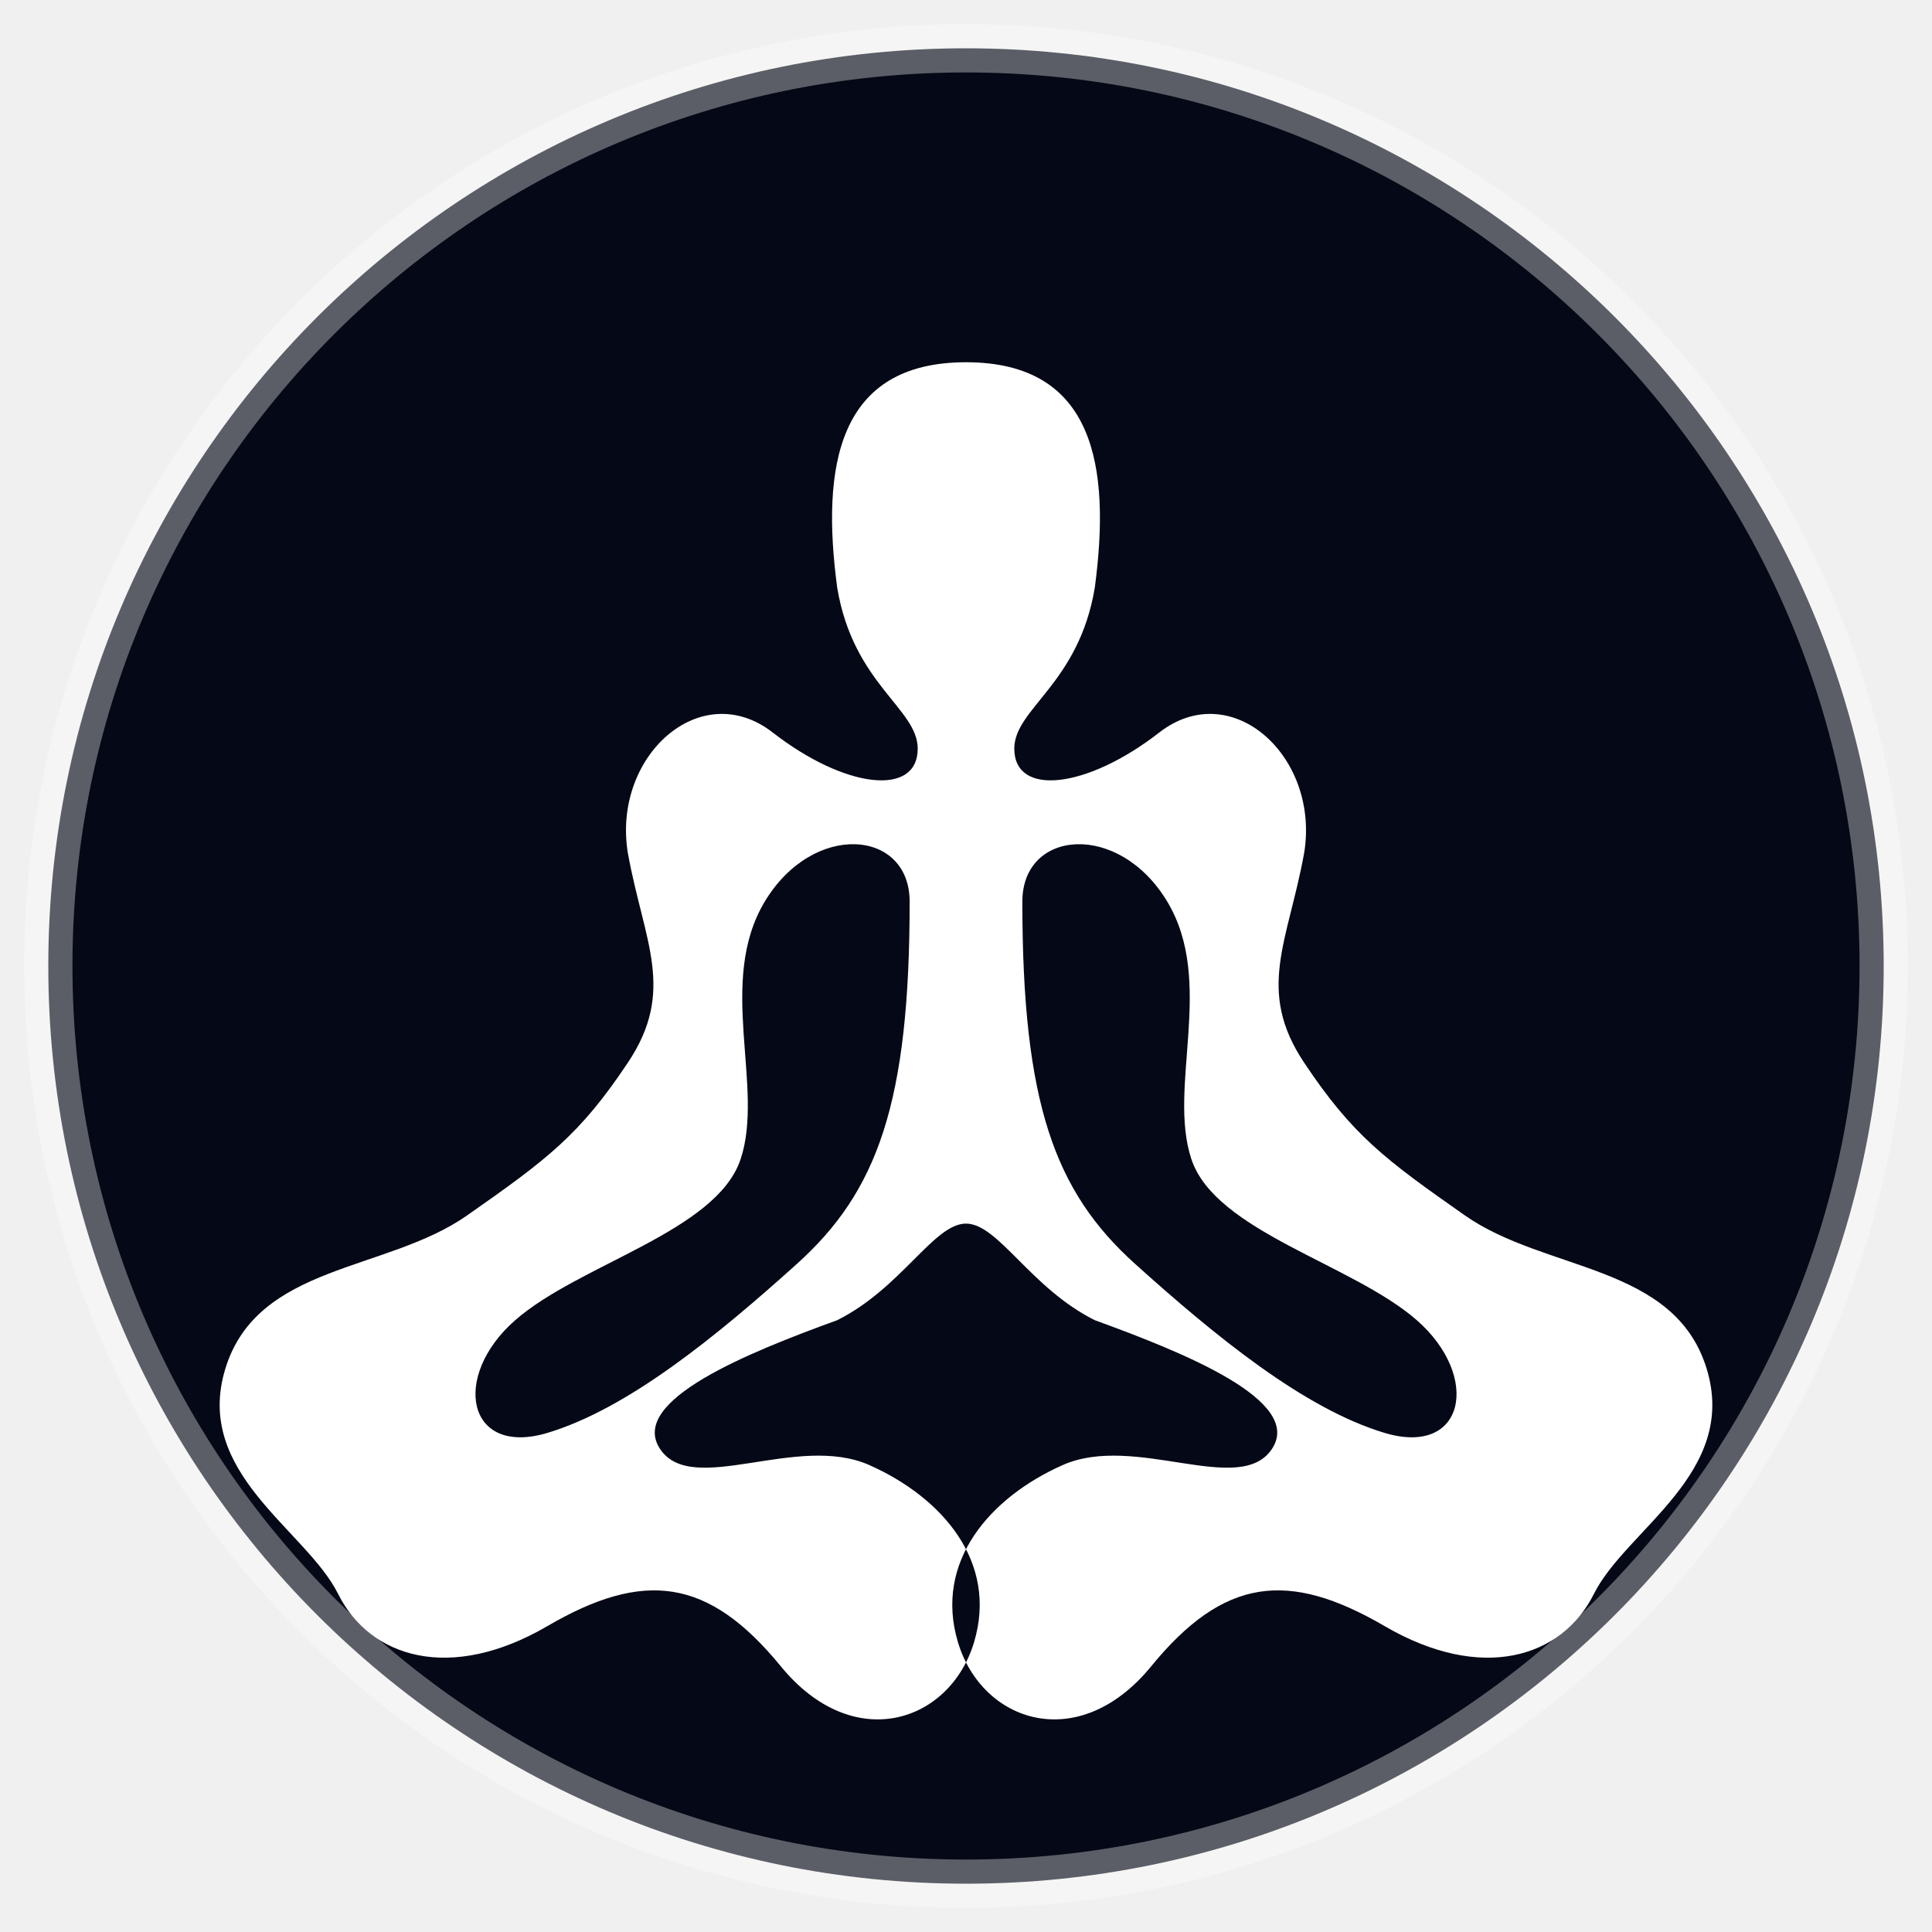
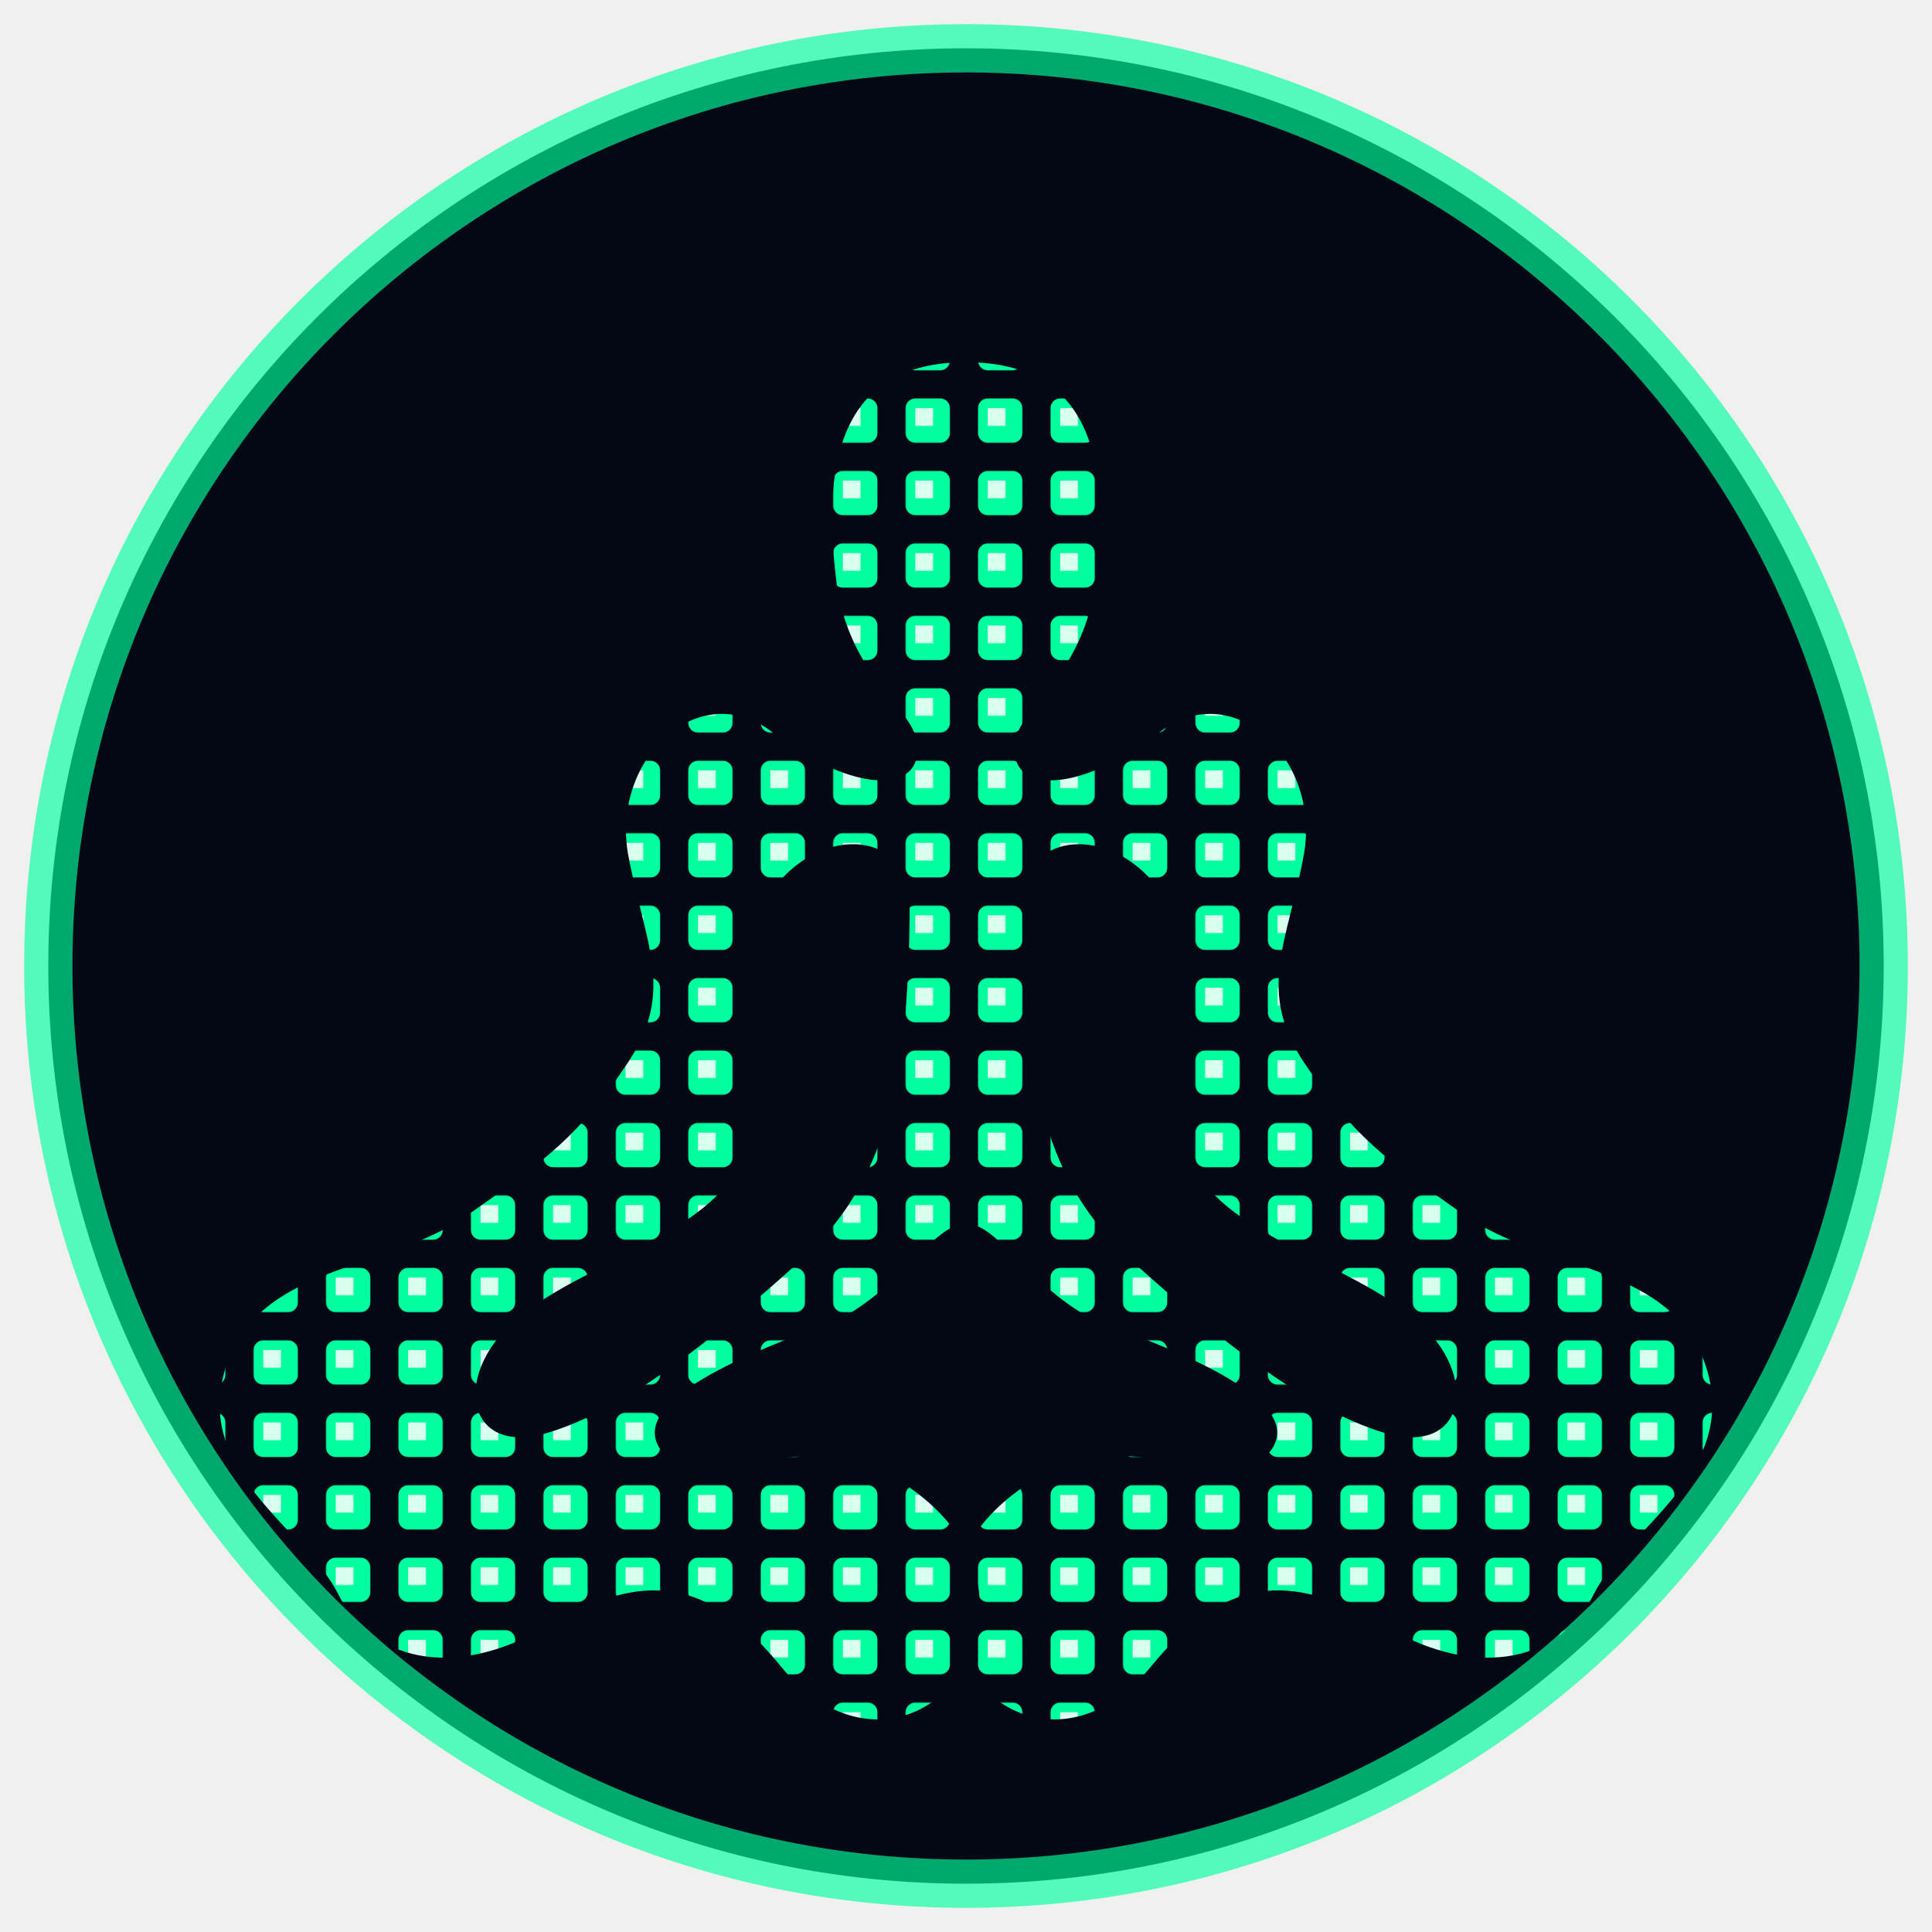
<svg xmlns="http://www.w3.org/2000/svg" viewBox="-120 -120 240 240">
-   <circle cx="0" cy="0" r="114" fill="#050816" stroke="#ffffff" stroke-opacity="0.35" stroke-width="6" />
-   <path fill="#ffffff" fill-rule="evenodd" d="M 0,-75 C 16,-75 18,-62 16,-47 C 14,-35 6,-32 6,-27 C 6,-21 15,-22 24,-29 C 33,-36 44,-26 42,-14 C 40,-3 36,3 42,12 C 48,21 52,24 62,31 C 72,38 88,37 92,50 C 96,63 82,70 78,78 C 74,86 64,89 52,82 C 40,75 32,76 23,87 C 14,98 2,94 -1,84 C -4,74 3,66 12,62 C 21,58 34,66 38,60 C 42,54 27,48 16,44 C 8,40 4,32 0,32 C -4,32 -8,40 -16,44 C -27,48 -42,54 -38,60 C -34,66 -21,58 -12,62 C -3,66 4,74 1,84 C -2,94 -14,98 -23,87 C -32,76 -40,75 -52,82 C -64,89 -74,86 -78,78 C -82,70 -96,63 -92,50 C -88,37 -72,38 -62,31 C -52,24 -48,21 -42,12 C -36,3 -40,-3 -42,-14 C -44,-26 -33,-36 -24,-29 C -15,-22 -6,-21 -6,-27 C -6,-32 -14,-35 -16,-47 C -18,-62 -16,-75 0,-75 Z M 7,-8 C 7,-17 19,-18 25,-8 C 31,2 25,15 28,24 C 31,33 48,37 56,44 C 64,51 62,61 52,58 C 42,55 31,46 21,37 C 11,28 7,17 7,-8 Z M -7,-8 C -7,-17 -19,-18 -25,-8 C -31,2 -25,15 -28,24 C -31,33 -48,37 -56,44 C -64,51 -62,61 -52,58 C -42,55 -31,46 -21,37 C -11,28 -7,17 -7,-8 Z" />
+   <defs>
+     <pattern id="asciiDots" x="0" y="0" width="9" height="9" patternUnits="userSpaceOnUse">
+       <rect x="1.5" y="1.5" width="5.5" height="5.5" rx="1.2" fill="#00ff9e" />
+       <rect x="2.7" y="2.7" width="2.2" height="2.2" fill="#d8fff0" />
+     </pattern>
+     <mask id="meditatingMask" maskUnits="userSpaceOnUse" x="-120" y="-120" width="240" height="240">
+       <rect x="-120" y="-120" width="240" height="240" fill="#000000" />
+       <path fill="#ffffff" fill-rule="evenodd" d="M 0,-75 C 16,-75 18,-62 16,-47 C 14,-35 6,-32 6,-27 C 6,-21 15,-22 24,-29 C 33,-36 44,-26 42,-14 C 40,-3 36,3 42,12 C 48,21 52,24 62,31 C 72,38 88,37 92,50 C 96,63 82,70 78,78 C 74,86 64,89 52,82 C 40,75 32,76 23,87 C 14,98 2,94 -1,84 C -4,74 3,66 12,62 C 21,58 34,66 38,60 C 42,54 27,48 16,44 C 8,40 4,32 0,32 C -4,32 -8,40 -16,44 C -27,48 -42,54 -38,60 C -34,66 -21,58 -12,62 C -3,66 4,74 1,84 C -2,94 -14,98 -23,87 C -32,76 -40,75 -52,82 C -64,89 -74,86 -78,78 C -82,70 -96,63 -92,50 C -88,37 -72,38 -62,31 C -52,24 -48,21 -42,12 C -36,3 -40,-3 -42,-14 C -44,-26 -33,-36 -24,-29 C -15,-22 -6,-21 -6,-27 C -6,-32 -14,-35 -16,-47 C -18,-62 -16,-75 0,-75 Z M 7,-8 C 7,-17 19,-18 25,-8 C 31,2 25,15 28,24 C 31,33 48,37 56,44 C 64,51 62,61 52,58 C 42,55 31,46 21,37 C 11,28 7,17 7,-8 Z M -7,-8 C -7,-17 -19,-18 -25,-8 C -31,2 -25,15 -28,24 C -31,33 -48,37 -56,44 C -64,51 -62,61 -52,58 C -42,55 -31,46 -21,37 C -11,28 -7,17 -7,-8 Z" />
+     </mask>
+   </defs>
+   <circle cx="0" cy="0" r="114" fill="#040814" stroke="#00ff9e" stroke-opacity="0.65" stroke-width="6" />
+   <rect x="-110" y="-110" width="220" height="220" fill="url(#asciiDots)" mask="url(#meditatingMask)" />
</svg>
